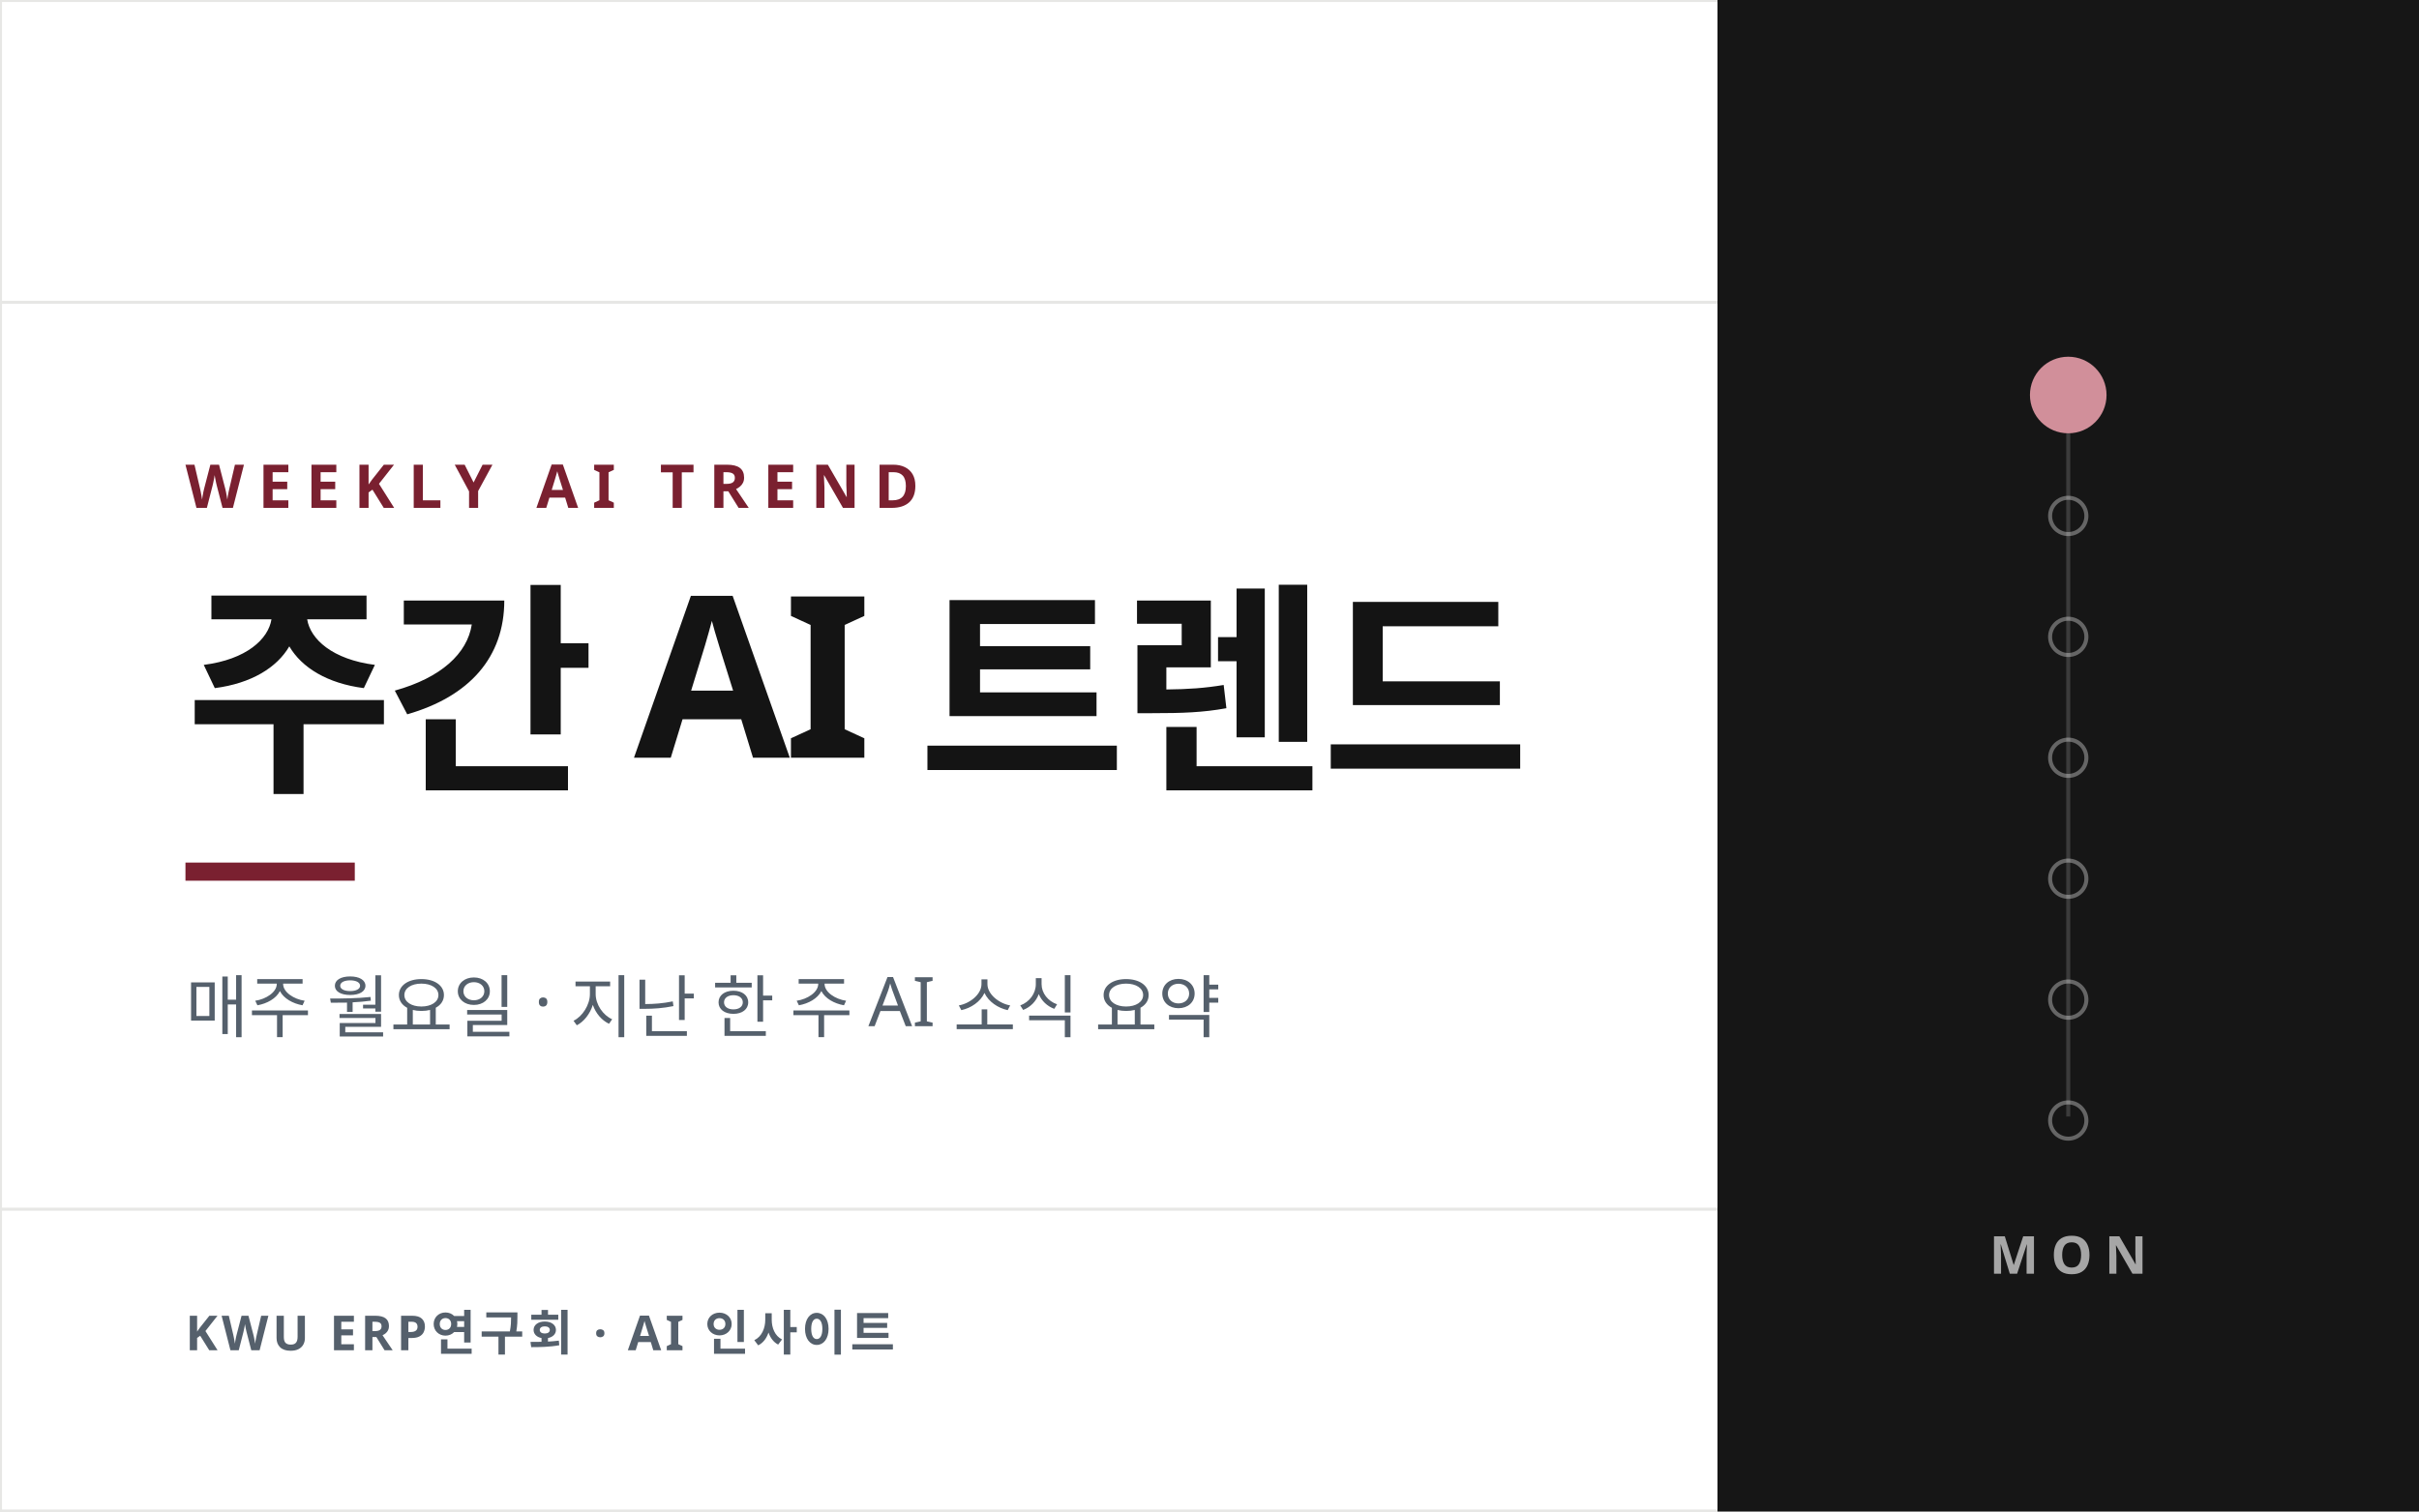
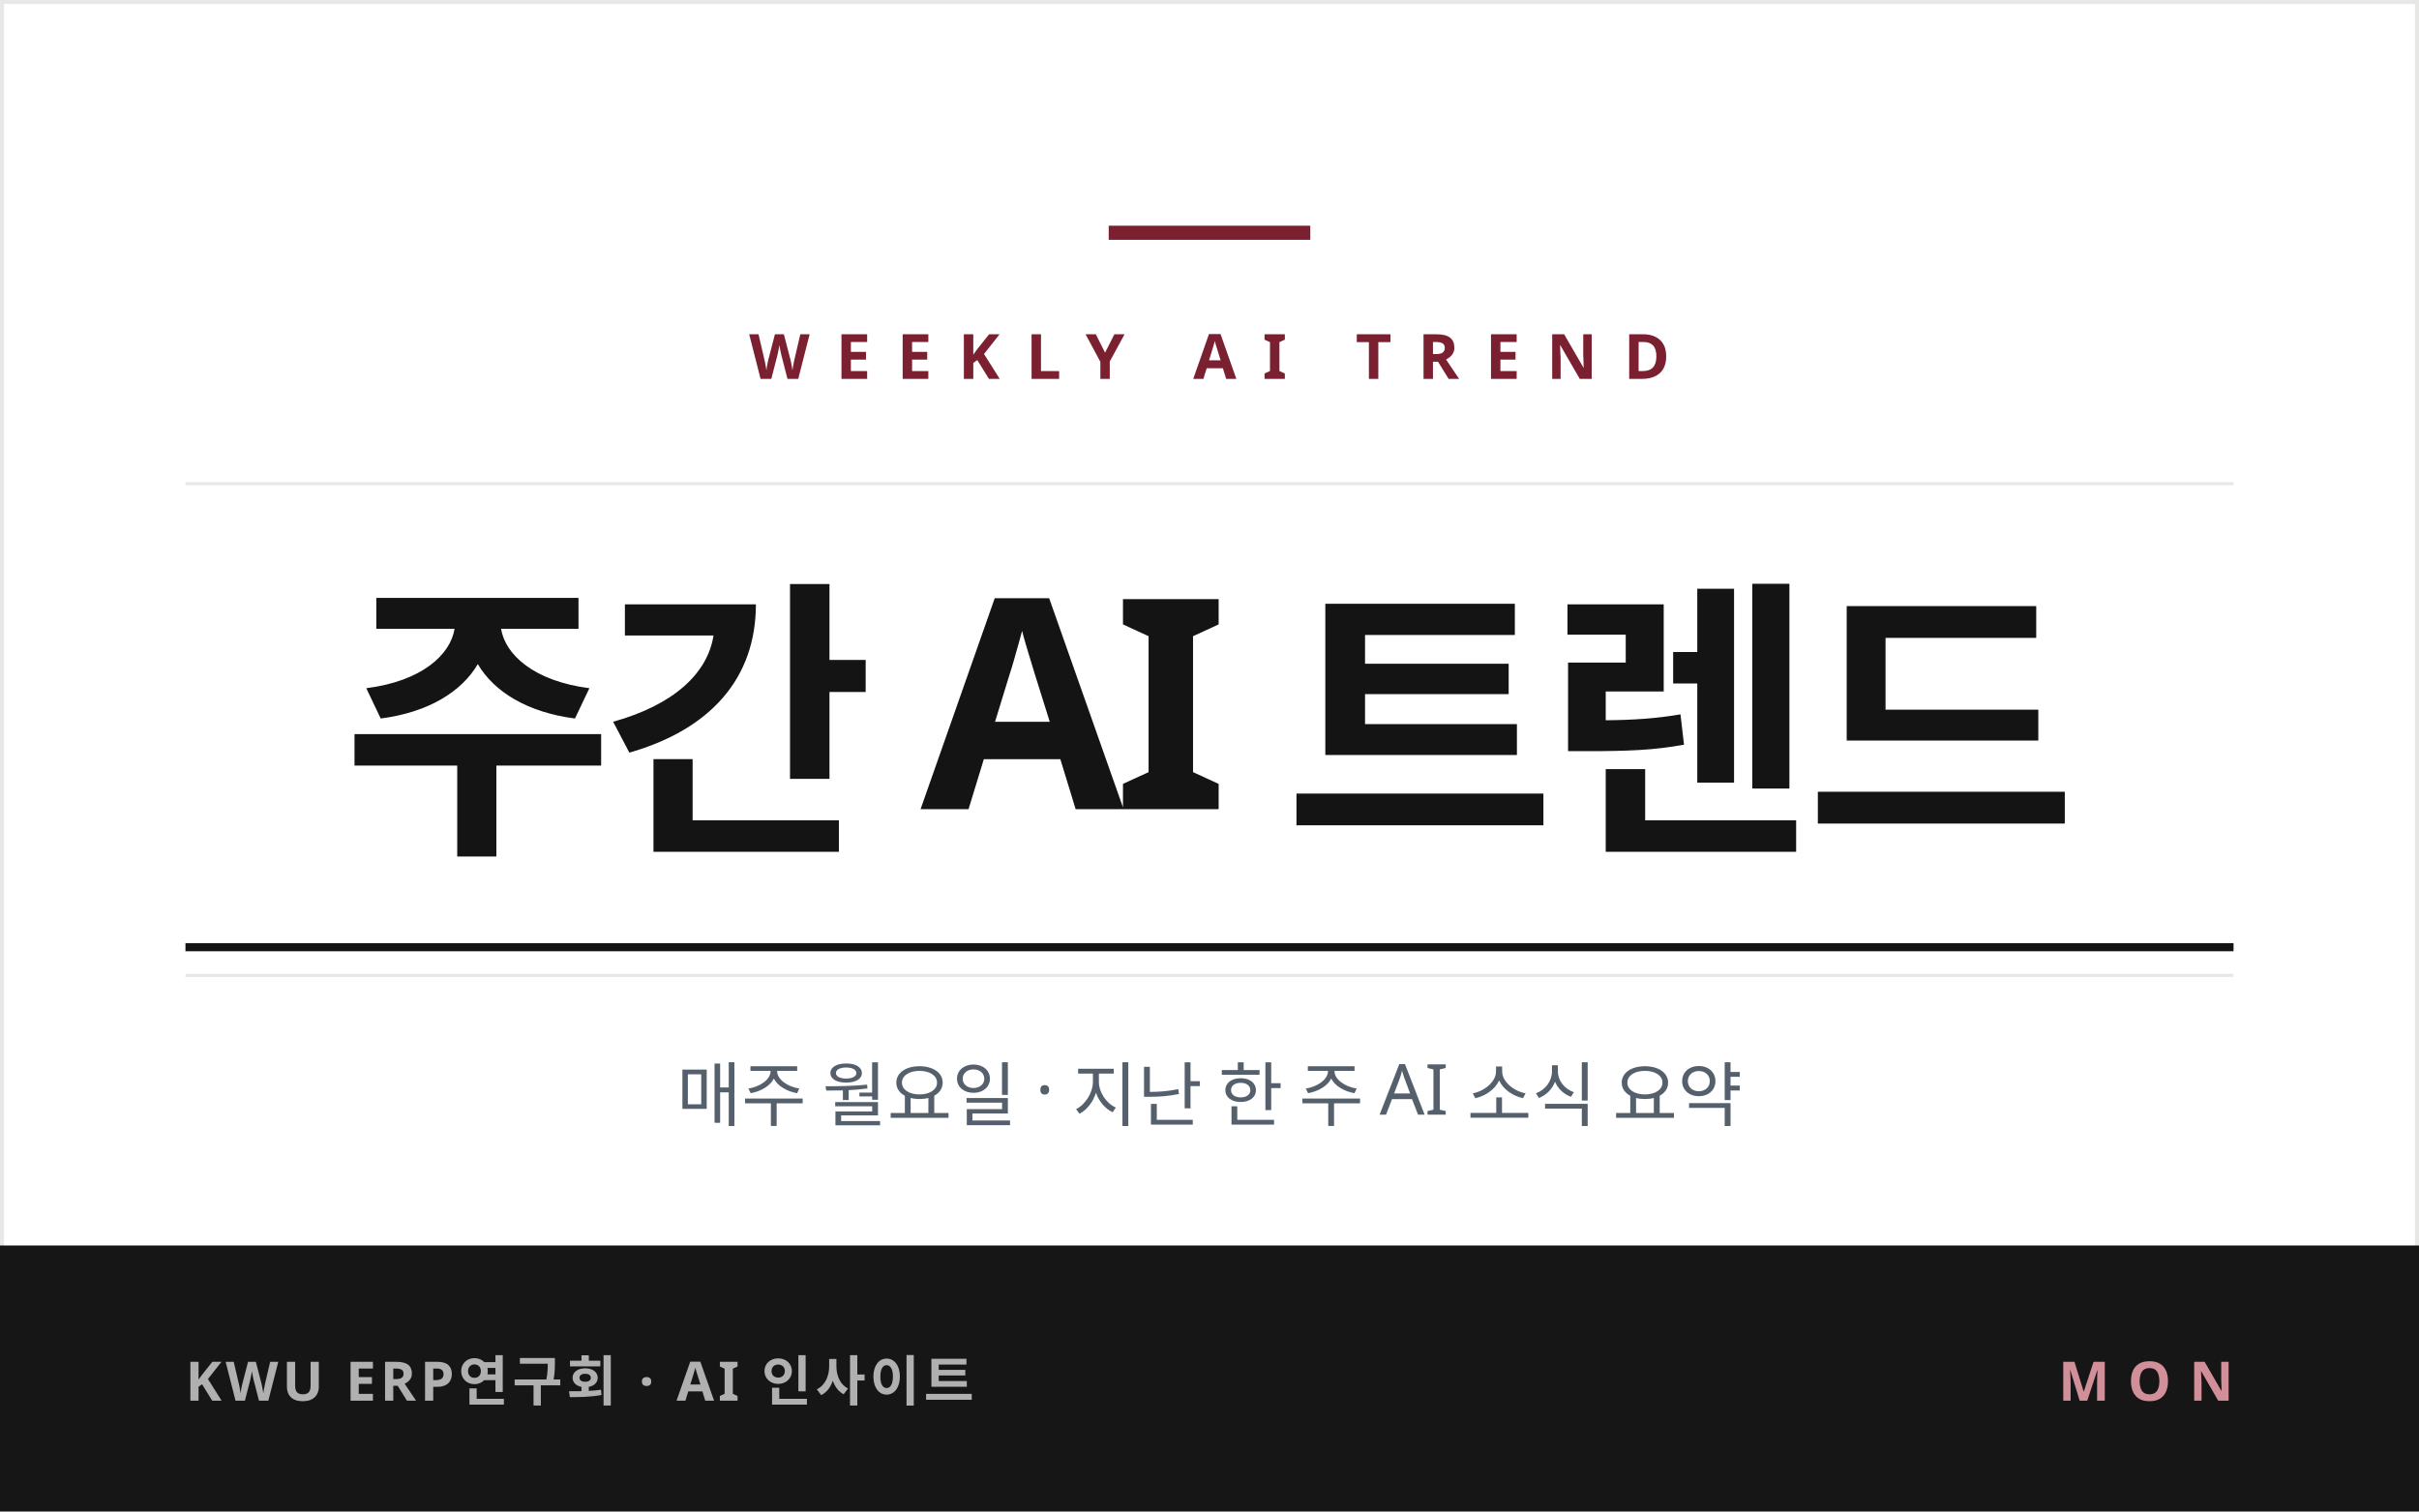
<svg xmlns="http://www.w3.org/2000/svg" viewBox="0 0 1200 750" width="1200" height="750" role="img" aria-label="주간 AI 트렌드 — 매주 월요일 발행하는 시리즈">
  <defs>
    <style>
      .t { font-family: Paperlogy, Pretendard, "Malgun Gothic", "Apple SD Gothic Neo", sans-serif; }
    </style>
  </defs>
  <rect width="1200" height="750" fill="#FFFFFF" />
-   <rect x="0" y="0" width="1200" height="750" fill="none" stroke="#E7E7E5" stroke-width="2" />
-   <g stroke="#E7E7E5" stroke-width="1.5">
-     <line x1="0" y1="150" x2="1200" y2="150" />
-     <line x1="0" y1="600" x2="1200" y2="600" />
-   </g>
-   <rect x="852" y="0" width="348" height="750" fill="#161616" />
-   <g>
-     <line x1="1026" y1="196" x2="1026" y2="554" stroke="#FFFFFF" stroke-opacity="0.16" stroke-width="2" />
-     <circle cx="1026" cy="196" r="19" fill="#D18F9A" />
-     <circle cx="1026" cy="256" r="9" fill="none" stroke="#FFFFFF" stroke-opacity="0.34" stroke-width="2" />
-     <circle cx="1026" cy="316" r="9" fill="none" stroke="#FFFFFF" stroke-opacity="0.34" stroke-width="2" />
-     <circle cx="1026" cy="376" r="9" fill="none" stroke="#FFFFFF" stroke-opacity="0.34" stroke-width="2" />
-     <circle cx="1026" cy="436" r="9" fill="none" stroke="#FFFFFF" stroke-opacity="0.34" stroke-width="2" />
-     <circle cx="1026" cy="496" r="9" fill="none" stroke="#FFFFFF" stroke-opacity="0.34" stroke-width="2" />
-     <circle cx="1026" cy="556" r="9" fill="none" stroke="#FFFFFF" stroke-opacity="0.34" stroke-width="2" />
-   </g>
-   <text class="t" x="1026" y="632" fill="#FFFFFF" fill-opacity="0.62" font-size="26" font-weight="700" letter-spacing="6" text-anchor="middle">MON</text>
-   <text class="t" x="92" y="252" fill="#7A2030" font-size="30" font-weight="700" letter-spacing="7">WEEKLY AI TREND</text>
-   <text class="t" x="92" y="384" fill="#141414" font-size="112" font-weight="800" letter-spacing="-3">주간 AI 트렌드</text>
-   <rect x="92" y="428" width="84" height="9" fill="#7A2030" />
-   <text class="t" x="92" y="512" fill="#55606C" font-size="34" font-weight="500">매주 월요일 · 지난 한 주 AI 소식 요약</text>
-   <text class="t" x="92" y="670" fill="#55606C" font-size="24" font-weight="600" letter-spacing="2">KWU ERP연구회 · AI 인사이트</text>
+   <rect x="1" y="1" width="1198" height="748" fill="none" stroke="#E7E7E5" stroke-width="2" />
+   <rect x="550" y="112" width="100" height="7" fill="#7A2030" />
+   <text class="t" x="600" y="188" fill="#7A2030" font-size="31" font-weight="700" letter-spacing="13" text-anchor="middle">WEEKLY AI TREND</text>
+   <line x1="92" y1="240" x2="1108" y2="240" stroke="#E7E7E5" stroke-width="1.5" />
+   <text class="t" x="600" y="412" fill="#141414" font-size="146" font-weight="800" letter-spacing="-5" text-anchor="middle">주간 AI 트렌드</text>
+   <line x1="92" y1="470" x2="1108" y2="470" stroke="#141414" stroke-width="4" />
+   <line x1="92" y1="484" x2="1108" y2="484" stroke="#E7E7E5" stroke-width="1.5" />
+   <text class="t" x="600" y="556" fill="#55606C" font-size="35" font-weight="500" text-anchor="middle">매주 월요일 · 지난 한 주 AI 소식 요약</text>
+   <rect x="0" y="618" width="1200" height="132" fill="#161616" />
+   <text class="t" x="92" y="695" fill="#FFFFFF" fill-opacity="0.66" font-size="27" font-weight="600" letter-spacing="2">KWU ERP연구회 · AI 인사이트</text>
+   <text class="t" x="1108" y="695" fill="#D18F9A" font-size="27" font-weight="700" letter-spacing="9" text-anchor="end">MON</text>
</svg>
